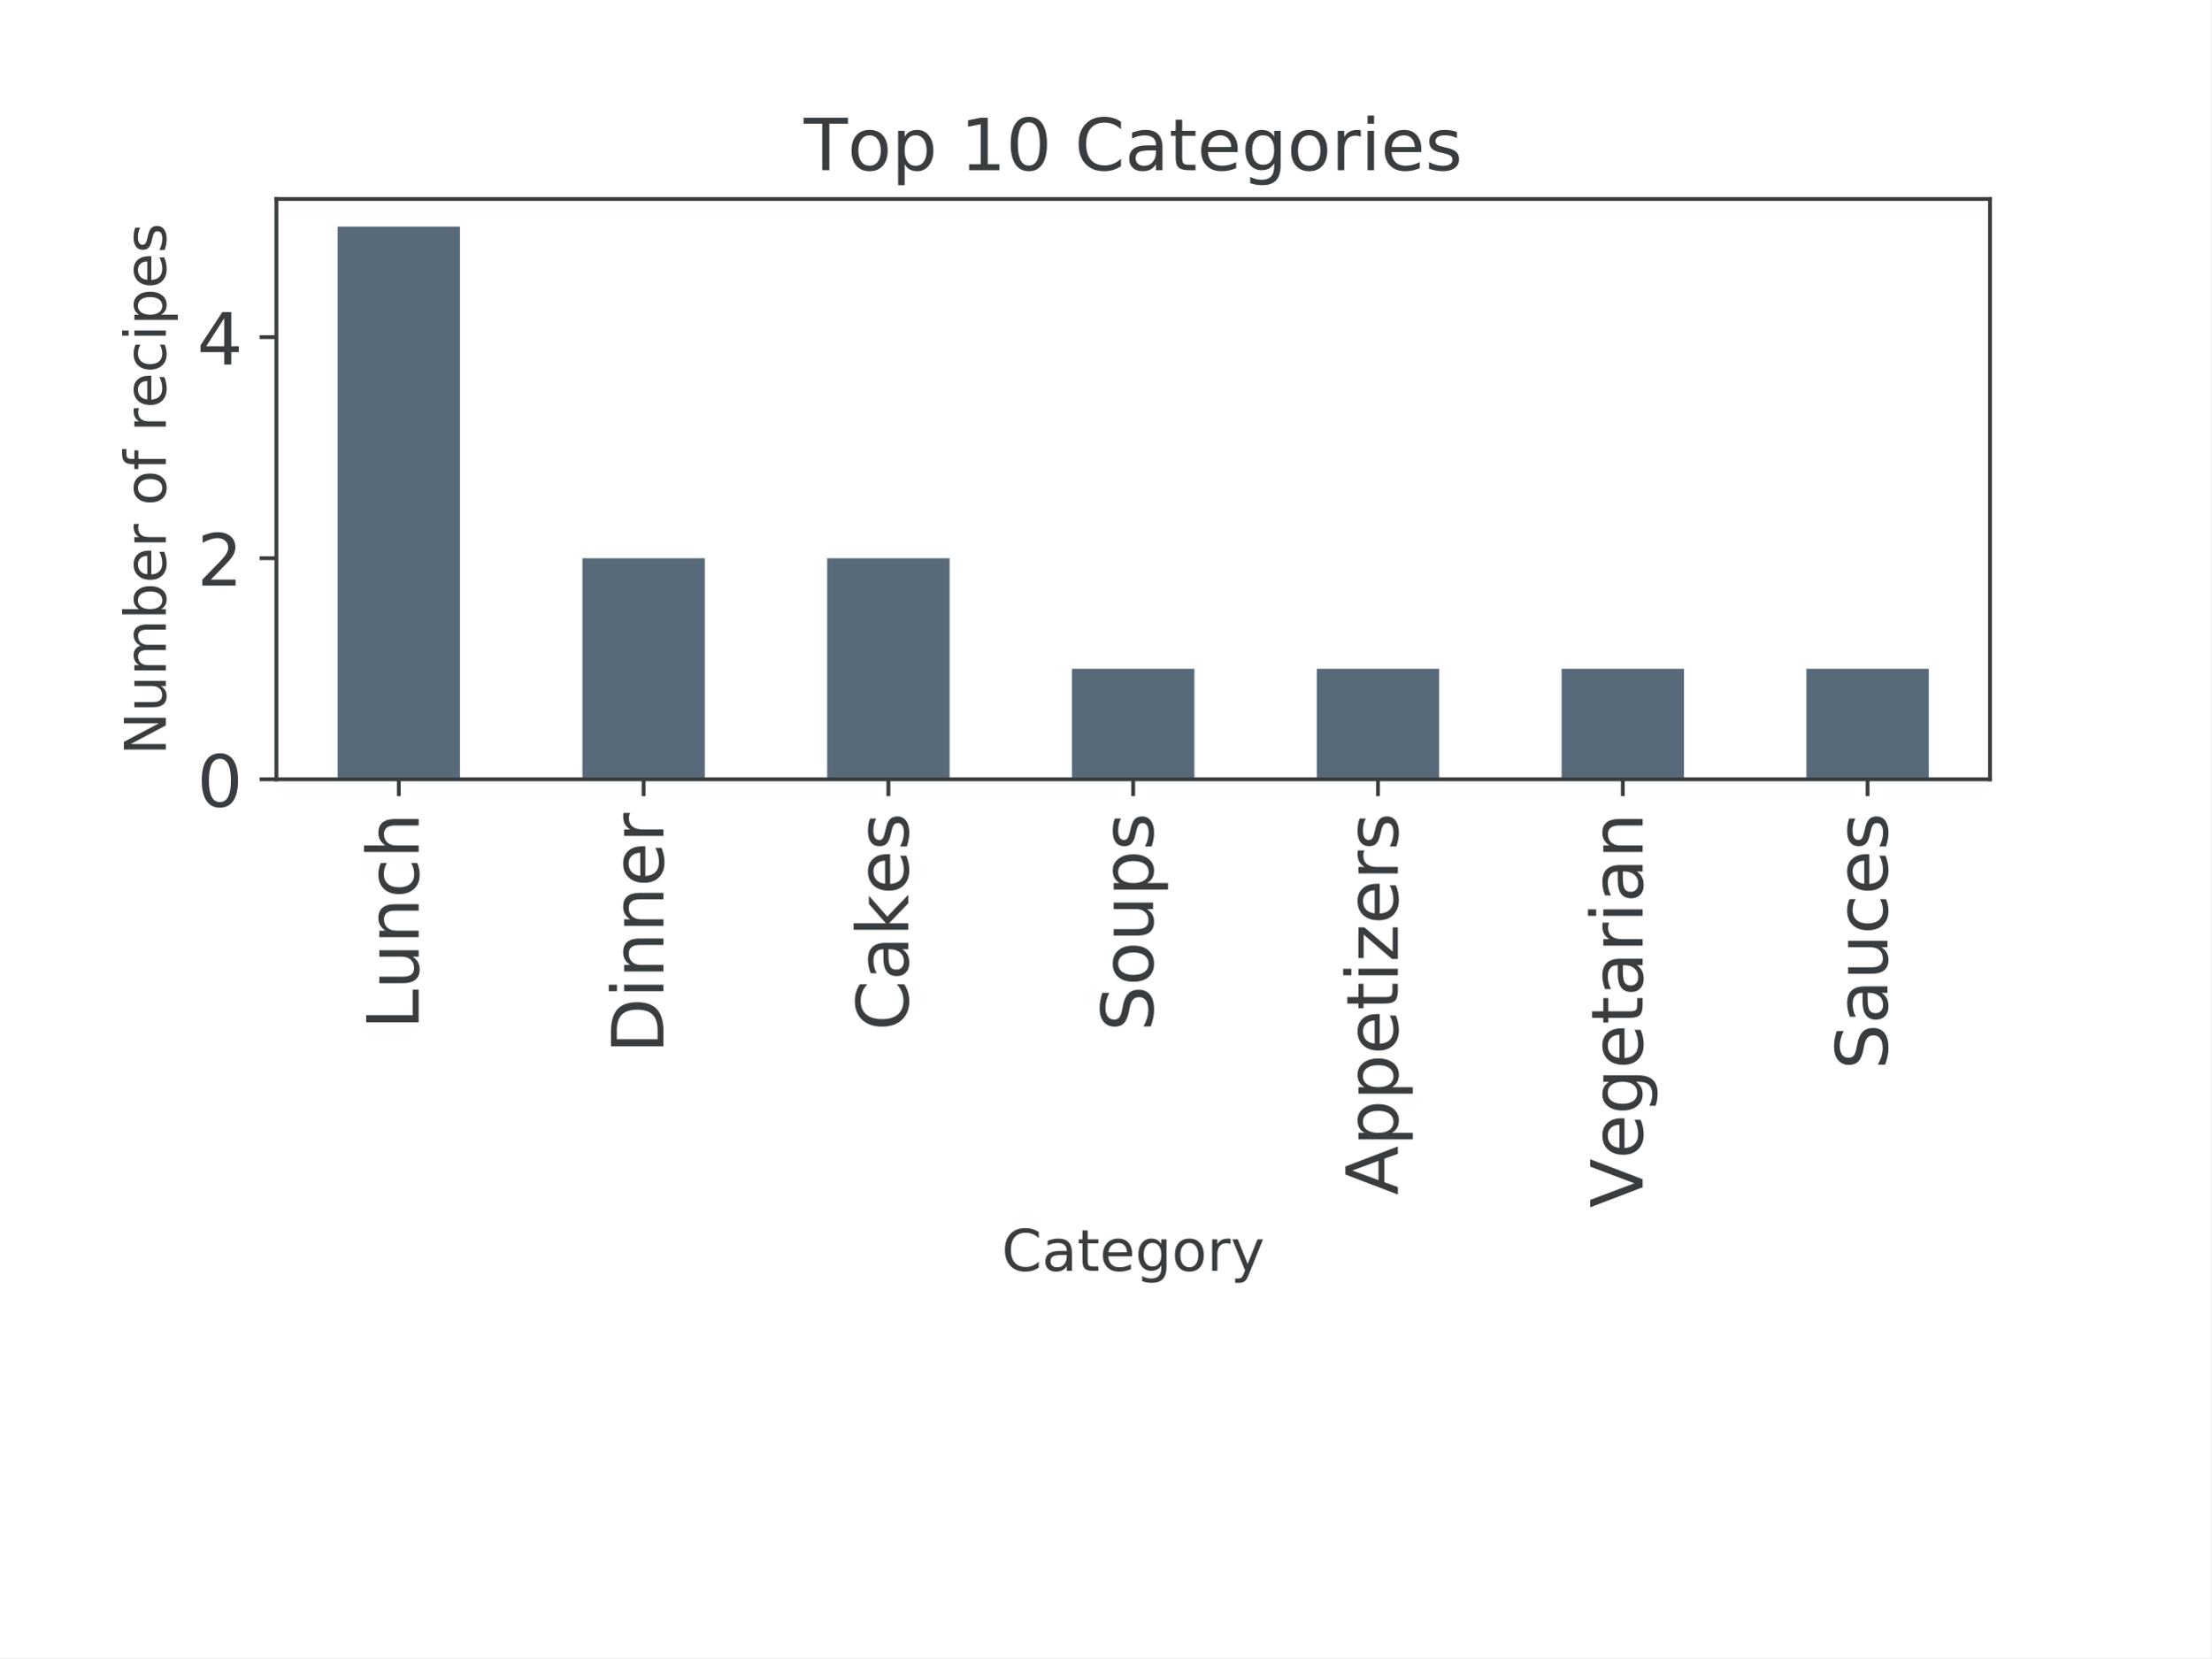
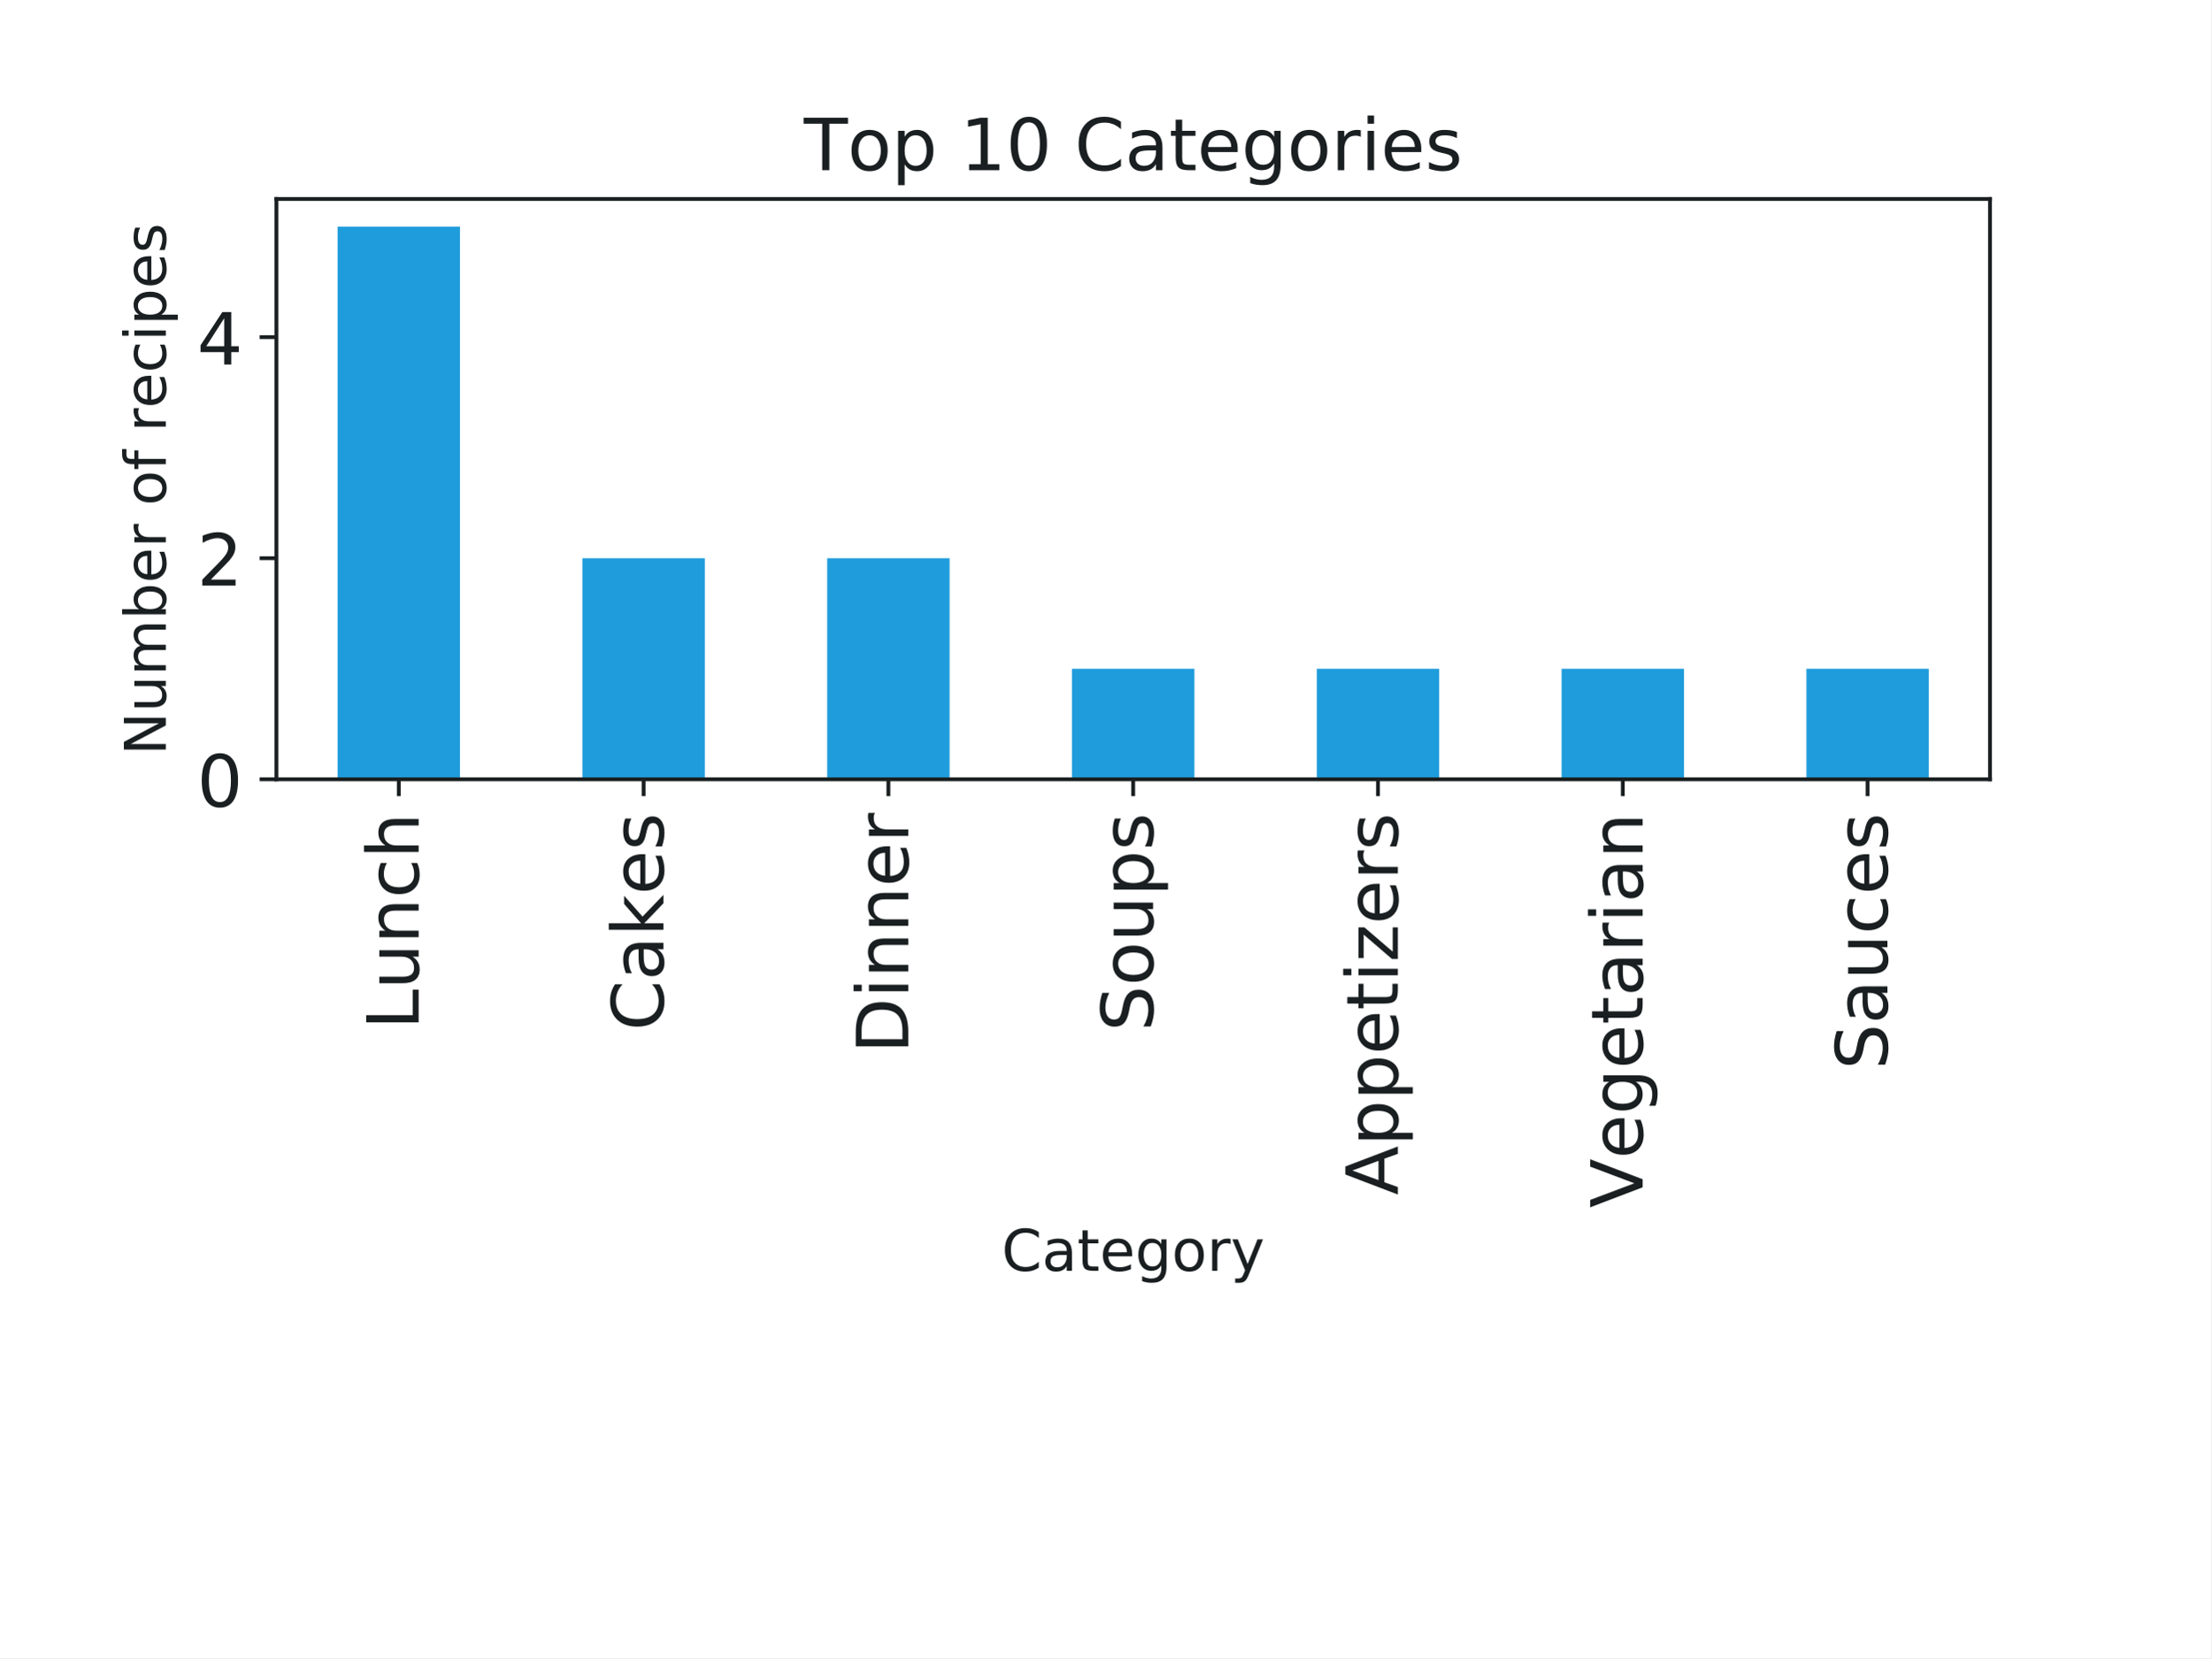
<svg xmlns="http://www.w3.org/2000/svg" xmlns:xlink="http://www.w3.org/1999/xlink" height="345.6pt" version="1.1" viewBox="0 0 460.8 345.6" width="460.8pt">
  <defs>
    <style type="text/css">
*{stroke-linecap:butt;stroke-linejoin:round;}
  </style>
  </defs>
  <g id="figure_1">
    <g id="patch_1">
      <path d="M 0 345.6  L 460.8 345.6  L 460.8 0  L 0 0  z " style="fill:#ffffff;" />
    </g>
    <g id="axes_1">
      <g id="patch_2">
        <path d="M 57.6 162.432  L 414.72 162.432  L 414.72 41.472  L 57.6 41.472  z " style="fill:#ffffff;" />
      </g>
      <g id="patch_3">
-         <path clip-path="url(#p79ca1d7bbe)" d="M 70.354 162.432  L 95.863 162.432  L 95.863 47.232  L 70.354 47.232  z " style="fill:#586a7a;" />
+         <path clip-path="url(#p98bd9b9188)" d="M 70.354 162.432  L 95.863 162.432  L 95.863 47.232  L 70.354 47.232  z " style="fill:#1f9cdb;" />
      </g>
      <g id="patch_4">
-         <path clip-path="url(#p79ca1d7bbe)" d="M 121.371 162.432  L 146.88 162.432  L 146.88 116.352  L 121.371 116.352  z " style="fill:#586a7a;" />
+         <path clip-path="url(#p98bd9b9188)" d="M 121.371 162.432  L 146.88 162.432  L 146.88 116.352  L 121.371 116.352  z " style="fill:#1f9cdb;" />
      </g>
      <g id="patch_5">
-         <path clip-path="url(#p79ca1d7bbe)" d="M 172.389 162.432  L 197.897 162.432  L 197.897 116.352  L 172.389 116.352  z " style="fill:#586a7a;" />
+         <path clip-path="url(#p98bd9b9188)" d="M 172.389 162.432  L 197.897 162.432  L 197.897 116.352  L 172.389 116.352  z " style="fill:#1f9cdb;" />
      </g>
      <g id="patch_6">
-         <path clip-path="url(#p79ca1d7bbe)" d="M 223.406 162.432  L 248.914 162.432  L 248.914 139.392  L 223.406 139.392  z " style="fill:#586a7a;" />
+         <path clip-path="url(#p98bd9b9188)" d="M 223.406 162.432  L 248.914 162.432  L 248.914 139.392  L 223.406 139.392  z " style="fill:#1f9cdb;" />
      </g>
      <g id="patch_7">
-         <path clip-path="url(#p79ca1d7bbe)" d="M 274.423 162.432  L 299.931 162.432  L 299.931 139.392  L 274.423 139.392  z " style="fill:#586a7a;" />
+         <path clip-path="url(#p98bd9b9188)" d="M 274.423 162.432  L 299.931 162.432  L 299.931 139.392  L 274.423 139.392  z " style="fill:#1f9cdb;" />
      </g>
      <g id="patch_8">
-         <path clip-path="url(#p79ca1d7bbe)" d="M 325.44 162.432  L 350.949 162.432  L 350.949 139.392  L 325.44 139.392  z " style="fill:#586a7a;" />
+         <path clip-path="url(#p98bd9b9188)" d="M 325.44 162.432  L 350.949 162.432  L 350.949 139.392  L 325.44 139.392  z " style="fill:#1f9cdb;" />
      </g>
      <g id="patch_9">
-         <path clip-path="url(#p79ca1d7bbe)" d="M 376.457 162.432  L 401.966 162.432  L 401.966 139.392  L 376.457 139.392  z " style="fill:#586a7a;" />
+         <path clip-path="url(#p98bd9b9188)" d="M 376.457 162.432  L 401.966 162.432  L 401.966 139.392  L 376.457 139.392  z " style="fill:#1f9cdb;" />
      </g>
      <g id="matplotlib.axis_1">
        <g id="xtick_1">
          <g id="line2d_1">
            <defs>
-               <path d="M 0 0  L 0 3.5  " id="mb8f32e1116" style="stroke:#393d3f;stroke-width:0.8;" />
-             </defs>
-             <g>
-               <use style="fill:#393d3f;stroke:#393d3f;stroke-width:0.8;" x="83.109" xlink:href="#mb8f32e1116" y="162.432" />
+               <path d="M 0 0  L 0 3.5  " id="mcda54062e6" style="stroke:#1a1f21;stroke-width:0.8;" />
+             </defs>
+             <g>
+               <use style="fill:#1a1f21;stroke:#1a1f21;stroke-width:0.8;" x="83.109" xlink:href="#mcda54062e6" y="162.432" />
            </g>
          </g>
          <g id="text_1">
            <defs>
              <path d="M 9.812 72.906  L 19.672 72.906  L 19.672 8.297  L 55.172 8.297  L 55.172 0  L 9.812 0  z " id="DejaVuSans-76" />
              <path d="M 8.5 21.578  L 8.5 54.688  L 17.484 54.688  L 17.484 21.922  Q 17.484 14.156 20.5 10.266  Q 23.531 6.391 29.594 6.391  Q 36.859 6.391 41.078 11.031  Q 45.312 15.672 45.312 23.688  L 45.312 54.688  L 54.297 54.688  L 54.297 0  L 45.312 0  L 45.312 8.406  Q 42.047 3.422 37.719 1  Q 33.406 -1.422 27.688 -1.422  Q 18.266 -1.422 13.375 4.438  Q 8.5 10.297 8.5 21.578  z M 31.109 56  z " id="DejaVuSans-117" />
              <path d="M 54.891 33.016  L 54.891 0  L 45.906 0  L 45.906 32.719  Q 45.906 40.484 42.875 44.328  Q 39.844 48.188 33.797 48.188  Q 26.516 48.188 22.312 43.547  Q 18.109 38.922 18.109 30.906  L 18.109 0  L 9.078 0  L 9.078 54.688  L 18.109 54.688  L 18.109 46.188  Q 21.344 51.125 25.703 53.562  Q 30.078 56 35.797 56  Q 45.219 56 50.047 50.172  Q 54.891 44.344 54.891 33.016  z " id="DejaVuSans-110" />
              <path d="M 48.781 52.594  L 48.781 44.188  Q 44.969 46.297 41.141 47.344  Q 37.312 48.391 33.406 48.391  Q 24.656 48.391 19.812 42.844  Q 14.984 37.312 14.984 27.297  Q 14.984 17.281 19.812 11.734  Q 24.656 6.203 33.406 6.203  Q 37.312 6.203 41.141 7.25  Q 44.969 8.297 48.781 10.406  L 48.781 2.094  Q 45.016 0.344 40.984 -0.531  Q 36.969 -1.422 32.422 -1.422  Q 20.062 -1.422 12.781 6.344  Q 5.516 14.109 5.516 27.297  Q 5.516 40.672 12.859 48.328  Q 20.219 56 33.016 56  Q 37.156 56 41.109 55.141  Q 45.062 54.297 48.781 52.594  z " id="DejaVuSans-99" />
              <path d="M 54.891 33.016  L 54.891 0  L 45.906 0  L 45.906 32.719  Q 45.906 40.484 42.875 44.328  Q 39.844 48.188 33.797 48.188  Q 26.516 48.188 22.312 43.547  Q 18.109 38.922 18.109 30.906  L 18.109 0  L 9.078 0  L 9.078 75.984  L 18.109 75.984  L 18.109 46.188  Q 21.344 51.125 25.703 53.562  Q 30.078 56 35.797 56  Q 45.219 56 50.047 50.172  Q 54.891 44.344 54.891 33.016  z " id="DejaVuSans-104" />
            </defs>
-             <g style="fill:#393d3f;" transform="translate(87.24763 214.5539)rotate(-90)scale(0.15 -0.15)">
+             <g style="fill:#1a1f21;" transform="translate(87.24763 214.5539)rotate(-90)scale(0.15 -0.15)">
              <use xlink:href="#DejaVuSans-76" />
              <use x="55.697" xlink:href="#DejaVuSans-117" />
              <use x="119.076" xlink:href="#DejaVuSans-110" />
              <use x="182.455" xlink:href="#DejaVuSans-99" />
              <use x="237.436" xlink:href="#DejaVuSans-104" />
            </g>
          </g>
        </g>
        <g id="xtick_2">
          <g id="line2d_2">
            <g>
-               <use style="fill:#393d3f;stroke:#393d3f;stroke-width:0.8;" x="134.126" xlink:href="#mb8f32e1116" y="162.432" />
+               <use style="fill:#1a1f21;stroke:#1a1f21;stroke-width:0.8;" x="134.126" xlink:href="#mcda54062e6" y="162.432" />
            </g>
          </g>
          <g id="text_2">
+             <defs>
+               <path d="M 64.406 67.281  L 64.406 56.891  Q 59.422 61.531 53.781 63.812  Q 48.141 66.109 41.797 66.109  Q 29.297 66.109 22.656 58.469  Q 16.016 50.828 16.016 36.375  Q 16.016 21.969 22.656 14.328  Q 29.297 6.688 41.797 6.688  Q 48.141 6.688 53.781 8.984  Q 59.422 11.281 64.406 15.922  L 64.406 5.609  Q 59.234 2.094 53.438 0.328  Q 47.656 -1.422 41.219 -1.422  Q 24.656 -1.422 15.125 8.703  Q 5.609 18.844 5.609 36.375  Q 5.609 53.953 15.125 64.078  Q 24.656 74.219 41.219 74.219  Q 47.75 74.219 53.531 72.484  Q 59.328 70.75 64.406 67.281  z " id="DejaVuSans-67" />
+               <path d="M 34.281 27.484  Q 23.391 27.484 19.188 25  Q 14.984 22.516 14.984 16.5  Q 14.984 11.719 18.141 8.906  Q 21.297 6.109 26.703 6.109  Q 34.188 6.109 38.703 11.406  Q 43.219 16.703 43.219 25.484  L 43.219 27.484  z M 52.203 31.203  L 52.203 0  L 43.219 0  L 43.219 8.297  Q 40.141 3.328 35.547 0.953  Q 30.953 -1.422 24.312 -1.422  Q 15.922 -1.422 10.953 3.297  Q 6 8.016 6 15.922  Q 6 25.141 12.172 29.828  Q 18.359 34.516 30.609 34.516  L 43.219 34.516  L 43.219 35.406  Q 43.219 41.609 39.141 45  Q 35.062 48.391 27.688 48.391  Q 23 48.391 18.547 47.266  Q 14.109 46.141 10.016 43.891  L 10.016 52.203  Q 14.938 54.109 19.578 55.047  Q 24.219 56 28.609 56  Q 40.484 56 46.344 49.844  Q 52.203 43.703 52.203 31.203  z " id="DejaVuSans-97" />
+               <path d="M 9.078 75.984  L 18.109 75.984  L 18.109 31.109  L 44.922 54.688  L 56.391 54.688  L 27.391 29.109  L 57.625 0  L 45.906 0  L 18.109 26.703  L 18.109 0  L 9.078 0  z " id="DejaVuSans-107" />
+               <path d="M 56.203 29.594  L 56.203 25.203  L 14.891 25.203  Q 15.484 15.922 20.484 11.062  Q 25.484 6.203 34.422 6.203  Q 39.594 6.203 44.453 7.469  Q 49.312 8.734 54.109 11.281  L 54.109 2.781  Q 49.266 0.734 44.188 -0.344  Q 39.109 -1.422 33.891 -1.422  Q 20.797 -1.422 13.156 6.188  Q 5.516 13.812 5.516 26.812  Q 5.516 40.234 12.766 48.109  Q 20.016 56 32.328 56  Q 43.359 56 49.781 48.891  Q 56.203 41.797 56.203 29.594  z M 47.219 32.234  Q 47.125 39.594 43.094 43.984  Q 39.062 48.391 32.422 48.391  Q 24.906 48.391 20.391 44.141  Q 15.875 39.891 15.188 32.172  z " id="DejaVuSans-101" />
+               <path d="M 44.281 53.078  L 44.281 44.578  Q 40.484 46.531 36.375 47.5  Q 32.281 48.484 27.875 48.484  Q 21.188 48.484 17.844 46.438  Q 14.5 44.391 14.5 40.281  Q 14.5 37.156 16.891 35.375  Q 19.281 33.594 26.516 31.984  L 29.594 31.297  Q 39.156 29.25 43.188 25.516  Q 47.219 21.781 47.219 15.094  Q 47.219 7.469 41.188 3.016  Q 35.156 -1.422 24.609 -1.422  Q 20.219 -1.422 15.453 -0.562  Q 10.688 0.297 5.422 2  L 5.422 11.281  Q 10.406 8.688 15.234 7.391  Q 20.062 6.109 24.812 6.109  Q 31.156 6.109 34.562 8.281  Q 37.984 10.453 37.984 14.406  Q 37.984 18.062 35.516 20.016  Q 33.062 21.969 24.703 23.781  L 21.578 24.516  Q 13.234 26.266 9.516 29.906  Q 5.812 33.547 5.812 39.891  Q 5.812 47.609 11.281 51.797  Q 16.75 56 26.812 56  Q 31.781 56 36.172 55.266  Q 40.578 54.547 44.281 53.078  z " id="DejaVuSans-115" />
+             </defs>
+             <g style="fill:#1a1f21;" transform="translate(138.2648 214.8211)rotate(-90)scale(0.15 -0.15)">
+               <use xlink:href="#DejaVuSans-67" />
+               <use x="69.824" xlink:href="#DejaVuSans-97" />
+               <use x="131.104" xlink:href="#DejaVuSans-107" />
+               <use x="188.967" xlink:href="#DejaVuSans-101" />
+               <use x="250.49" xlink:href="#DejaVuSans-115" />
+             </g>
+           </g>
+         </g>
+         <g id="xtick_3">
+           <g id="line2d_3">
+             <g>
+               <use style="fill:#1a1f21;stroke:#1a1f21;stroke-width:0.8;" x="185.143" xlink:href="#mcda54062e6" y="162.432" />
+             </g>
+           </g>
+           <g id="text_3">
            <defs>
              <path d="M 19.672 64.797  L 19.672 8.109  L 31.594 8.109  Q 46.688 8.109 53.688 14.938  Q 60.688 21.781 60.688 36.531  Q 60.688 51.172 53.688 57.984  Q 46.688 64.797 31.594 64.797  z M 9.812 72.906  L 30.078 72.906  Q 51.266 72.906 61.172 64.094  Q 71.094 55.281 71.094 36.531  Q 71.094 17.672 61.125 8.828  Q 51.172 0 30.078 0  L 9.812 0  z " id="DejaVuSans-68" />
              <path d="M 9.422 54.688  L 18.406 54.688  L 18.406 0  L 9.422 0  z M 9.422 75.984  L 18.406 75.984  L 18.406 64.594  L 9.422 64.594  z " id="DejaVuSans-105" />
-               <path d="M 56.203 29.594  L 56.203 25.203  L 14.891 25.203  Q 15.484 15.922 20.484 11.062  Q 25.484 6.203 34.422 6.203  Q 39.594 6.203 44.453 7.469  Q 49.312 8.734 54.109 11.281  L 54.109 2.781  Q 49.266 0.734 44.188 -0.344  Q 39.109 -1.422 33.891 -1.422  Q 20.797 -1.422 13.156 6.188  Q 5.516 13.812 5.516 26.812  Q 5.516 40.234 12.766 48.109  Q 20.016 56 32.328 56  Q 43.359 56 49.781 48.891  Q 56.203 41.797 56.203 29.594  z M 47.219 32.234  Q 47.125 39.594 43.094 43.984  Q 39.062 48.391 32.422 48.391  Q 24.906 48.391 20.391 44.141  Q 15.875 39.891 15.188 32.172  z " id="DejaVuSans-101" />
              <path d="M 41.109 46.297  Q 39.594 47.172 37.812 47.578  Q 36.031 48 33.891 48  Q 26.266 48 22.188 43.047  Q 18.109 38.094 18.109 28.812  L 18.109 0  L 9.078 0  L 9.078 54.688  L 18.109 54.688  L 18.109 46.188  Q 20.953 51.172 25.484 53.578  Q 30.031 56 36.531 56  Q 37.453 56 38.578 55.875  Q 39.703 55.766 41.062 55.516  z " id="DejaVuSans-114" />
            </defs>
-             <g style="fill:#393d3f;" transform="translate(138.2648 219.5578)rotate(-90)scale(0.15 -0.15)">
+             <g style="fill:#1a1f21;" transform="translate(189.2819 219.5578)rotate(-90)scale(0.15 -0.15)">
              <use xlink:href="#DejaVuSans-68" />
              <use x="77.002" xlink:href="#DejaVuSans-105" />
              <use x="104.785" xlink:href="#DejaVuSans-110" />
              <use x="168.164" xlink:href="#DejaVuSans-110" />
              <use x="231.543" xlink:href="#DejaVuSans-101" />
              <use x="293.066" xlink:href="#DejaVuSans-114" />
            </g>
          </g>
        </g>
-         <g id="xtick_3">
-           <g id="line2d_3">
-             <g>
-               <use style="fill:#393d3f;stroke:#393d3f;stroke-width:0.8;" x="185.143" xlink:href="#mb8f32e1116" y="162.432" />
-             </g>
-           </g>
-           <g id="text_3">
-             <defs>
-               <path d="M 64.406 67.281  L 64.406 56.891  Q 59.422 61.531 53.781 63.812  Q 48.141 66.109 41.797 66.109  Q 29.297 66.109 22.656 58.469  Q 16.016 50.828 16.016 36.375  Q 16.016 21.969 22.656 14.328  Q 29.297 6.688 41.797 6.688  Q 48.141 6.688 53.781 8.984  Q 59.422 11.281 64.406 15.922  L 64.406 5.609  Q 59.234 2.094 53.438 0.328  Q 47.656 -1.422 41.219 -1.422  Q 24.656 -1.422 15.125 8.703  Q 5.609 18.844 5.609 36.375  Q 5.609 53.953 15.125 64.078  Q 24.656 74.219 41.219 74.219  Q 47.75 74.219 53.531 72.484  Q 59.328 70.75 64.406 67.281  z " id="DejaVuSans-67" />
-               <path d="M 34.281 27.484  Q 23.391 27.484 19.188 25  Q 14.984 22.516 14.984 16.5  Q 14.984 11.719 18.141 8.906  Q 21.297 6.109 26.703 6.109  Q 34.188 6.109 38.703 11.406  Q 43.219 16.703 43.219 25.484  L 43.219 27.484  z M 52.203 31.203  L 52.203 0  L 43.219 0  L 43.219 8.297  Q 40.141 3.328 35.547 0.953  Q 30.953 -1.422 24.312 -1.422  Q 15.922 -1.422 10.953 3.297  Q 6 8.016 6 15.922  Q 6 25.141 12.172 29.828  Q 18.359 34.516 30.609 34.516  L 43.219 34.516  L 43.219 35.406  Q 43.219 41.609 39.141 45  Q 35.062 48.391 27.688 48.391  Q 23 48.391 18.547 47.266  Q 14.109 46.141 10.016 43.891  L 10.016 52.203  Q 14.938 54.109 19.578 55.047  Q 24.219 56 28.609 56  Q 40.484 56 46.344 49.844  Q 52.203 43.703 52.203 31.203  z " id="DejaVuSans-97" />
-               <path d="M 9.078 75.984  L 18.109 75.984  L 18.109 31.109  L 44.922 54.688  L 56.391 54.688  L 27.391 29.109  L 57.625 0  L 45.906 0  L 18.109 26.703  L 18.109 0  L 9.078 0  z " id="DejaVuSans-107" />
-               <path d="M 44.281 53.078  L 44.281 44.578  Q 40.484 46.531 36.375 47.5  Q 32.281 48.484 27.875 48.484  Q 21.188 48.484 17.844 46.438  Q 14.5 44.391 14.5 40.281  Q 14.5 37.156 16.891 35.375  Q 19.281 33.594 26.516 31.984  L 29.594 31.297  Q 39.156 29.25 43.188 25.516  Q 47.219 21.781 47.219 15.094  Q 47.219 7.469 41.188 3.016  Q 35.156 -1.422 24.609 -1.422  Q 20.219 -1.422 15.453 -0.562  Q 10.688 0.297 5.422 2  L 5.422 11.281  Q 10.406 8.688 15.234 7.391  Q 20.062 6.109 24.812 6.109  Q 31.156 6.109 34.562 8.281  Q 37.984 10.453 37.984 14.406  Q 37.984 18.062 35.516 20.016  Q 33.062 21.969 24.703 23.781  L 21.578 24.516  Q 13.234 26.266 9.516 29.906  Q 5.812 33.547 5.812 39.891  Q 5.812 47.609 11.281 51.797  Q 16.75 56 26.812 56  Q 31.781 56 36.172 55.266  Q 40.578 54.547 44.281 53.078  z " id="DejaVuSans-115" />
-             </defs>
-             <g style="fill:#393d3f;" transform="translate(189.2819 214.8211)rotate(-90)scale(0.15 -0.15)">
-               <use xlink:href="#DejaVuSans-67" />
-               <use x="69.824" xlink:href="#DejaVuSans-97" />
-               <use x="131.104" xlink:href="#DejaVuSans-107" />
-               <use x="188.967" xlink:href="#DejaVuSans-101" />
-               <use x="250.49" xlink:href="#DejaVuSans-115" />
-             </g>
-           </g>
-         </g>
        <g id="xtick_4">
          <g id="line2d_4">
            <g>
-               <use style="fill:#393d3f;stroke:#393d3f;stroke-width:0.8;" x="236.16" xlink:href="#mb8f32e1116" y="162.432" />
+               <use style="fill:#1a1f21;stroke:#1a1f21;stroke-width:0.8;" x="236.16" xlink:href="#mcda54062e6" y="162.432" />
            </g>
          </g>
          <g id="text_4">
            <defs>
              <path d="M 53.516 70.516  L 53.516 60.891  Q 47.906 63.578 42.922 64.891  Q 37.938 66.219 33.297 66.219  Q 25.25 66.219 20.875 63.094  Q 16.5 59.969 16.5 54.203  Q 16.5 49.359 19.406 46.891  Q 22.312 44.438 30.422 42.922  L 36.375 41.703  Q 47.406 39.594 52.656 34.297  Q 57.906 29 57.906 20.125  Q 57.906 9.516 50.797 4.047  Q 43.703 -1.422 29.984 -1.422  Q 24.812 -1.422 18.969 -0.25  Q 13.141 0.922 6.891 3.219  L 6.891 13.375  Q 12.891 10.016 18.656 8.297  Q 24.422 6.594 29.984 6.594  Q 38.422 6.594 43.016 9.906  Q 47.609 13.234 47.609 19.391  Q 47.609 24.75 44.312 27.781  Q 41.016 30.812 33.5 32.328  L 27.484 33.5  Q 16.453 35.688 11.516 40.375  Q 6.594 45.062 6.594 53.422  Q 6.594 63.094 13.406 68.656  Q 20.219 74.219 32.172 74.219  Q 37.312 74.219 42.625 73.281  Q 47.953 72.359 53.516 70.516  z " id="DejaVuSans-83" />
              <path d="M 30.609 48.391  Q 23.391 48.391 19.188 42.75  Q 14.984 37.109 14.984 27.297  Q 14.984 17.484 19.156 11.844  Q 23.344 6.203 30.609 6.203  Q 37.797 6.203 41.984 11.859  Q 46.188 17.531 46.188 27.297  Q 46.188 37.016 41.984 42.703  Q 37.797 48.391 30.609 48.391  z M 30.609 56  Q 42.328 56 49.016 48.375  Q 55.719 40.766 55.719 27.297  Q 55.719 13.875 49.016 6.219  Q 42.328 -1.422 30.609 -1.422  Q 18.844 -1.422 12.172 6.219  Q 5.516 13.875 5.516 27.297  Q 5.516 40.766 12.172 48.375  Q 18.844 56 30.609 56  z " id="DejaVuSans-111" />
              <path d="M 18.109 8.203  L 18.109 -20.797  L 9.078 -20.797  L 9.078 54.688  L 18.109 54.688  L 18.109 46.391  Q 20.953 51.266 25.266 53.625  Q 29.594 56 35.594 56  Q 45.562 56 51.781 48.094  Q 58.016 40.188 58.016 27.297  Q 58.016 14.406 51.781 6.484  Q 45.562 -1.422 35.594 -1.422  Q 29.594 -1.422 25.266 0.953  Q 20.953 3.328 18.109 8.203  z M 48.688 27.297  Q 48.688 37.203 44.609 42.844  Q 40.531 48.484 33.406 48.484  Q 26.266 48.484 22.188 42.844  Q 18.109 37.203 18.109 27.297  Q 18.109 17.391 22.188 11.75  Q 26.266 6.109 33.406 6.109  Q 40.531 6.109 44.609 11.75  Q 48.688 17.391 48.688 27.297  z " id="DejaVuSans-112" />
            </defs>
-             <g style="fill:#393d3f;" transform="translate(240.2991 214.9758)rotate(-90)scale(0.15 -0.15)">
+             <g style="fill:#1a1f21;" transform="translate(240.2991 214.9758)rotate(-90)scale(0.15 -0.15)">
              <use xlink:href="#DejaVuSans-83" />
              <use x="63.477" xlink:href="#DejaVuSans-111" />
              <use x="124.658" xlink:href="#DejaVuSans-117" />
              <use x="188.037" xlink:href="#DejaVuSans-112" />
              <use x="251.514" xlink:href="#DejaVuSans-115" />
            </g>
          </g>
        </g>
        <g id="xtick_5">
          <g id="line2d_5">
            <g>
-               <use style="fill:#393d3f;stroke:#393d3f;stroke-width:0.8;" x="287.177" xlink:href="#mb8f32e1116" y="162.432" />
+               <use style="fill:#1a1f21;stroke:#1a1f21;stroke-width:0.8;" x="287.177" xlink:href="#mcda54062e6" y="162.432" />
            </g>
          </g>
          <g id="text_5">
            <defs>
              <path d="M 34.188 63.188  L 20.797 26.906  L 47.609 26.906  z M 28.609 72.906  L 39.797 72.906  L 67.578 0  L 57.328 0  L 50.688 18.703  L 17.828 18.703  L 11.188 0  L 0.781 0  z " id="DejaVuSans-65" />
              <path d="M 18.312 70.219  L 18.312 54.688  L 36.812 54.688  L 36.812 47.703  L 18.312 47.703  L 18.312 18.016  Q 18.312 11.328 20.141 9.422  Q 21.969 7.516 27.594 7.516  L 36.812 7.516  L 36.812 0  L 27.594 0  Q 17.188 0 13.234 3.875  Q 9.281 7.766 9.281 18.016  L 9.281 47.703  L 2.688 47.703  L 2.688 54.688  L 9.281 54.688  L 9.281 70.219  z " id="DejaVuSans-116" />
              <path d="M 5.516 54.688  L 48.188 54.688  L 48.188 46.484  L 14.406 7.172  L 48.188 7.172  L 48.188 0  L 4.297 0  L 4.297 8.203  L 38.094 47.516  L 5.516 47.516  z " id="DejaVuSans-122" />
            </defs>
-             <g style="fill:#393d3f;" transform="translate(291.3162 249.0984)rotate(-90)scale(0.15 -0.15)">
+             <g style="fill:#1a1f21;" transform="translate(291.3162 249.0984)rotate(-90)scale(0.15 -0.15)">
              <use xlink:href="#DejaVuSans-65" />
              <use x="68.408" xlink:href="#DejaVuSans-112" />
              <use x="131.885" xlink:href="#DejaVuSans-112" />
              <use x="195.361" xlink:href="#DejaVuSans-101" />
              <use x="256.885" xlink:href="#DejaVuSans-116" />
              <use x="296.094" xlink:href="#DejaVuSans-105" />
              <use x="323.877" xlink:href="#DejaVuSans-122" />
              <use x="376.367" xlink:href="#DejaVuSans-101" />
              <use x="437.891" xlink:href="#DejaVuSans-114" />
              <use x="479.004" xlink:href="#DejaVuSans-115" />
            </g>
          </g>
        </g>
        <g id="xtick_6">
          <g id="line2d_6">
            <g>
-               <use style="fill:#393d3f;stroke:#393d3f;stroke-width:0.8;" x="338.194" xlink:href="#mb8f32e1116" y="162.432" />
+               <use style="fill:#1a1f21;stroke:#1a1f21;stroke-width:0.8;" x="338.194" xlink:href="#mcda54062e6" y="162.432" />
            </g>
          </g>
          <g id="text_6">
            <defs>
              <path d="M 28.609 0  L 0.781 72.906  L 11.078 72.906  L 34.188 11.531  L 57.328 72.906  L 67.578 72.906  L 39.797 0  z " id="DejaVuSans-86" />
              <path d="M 45.406 27.984  Q 45.406 37.75 41.375 43.109  Q 37.359 48.484 30.078 48.484  Q 22.859 48.484 18.828 43.109  Q 14.797 37.75 14.797 27.984  Q 14.797 18.266 18.828 12.891  Q 22.859 7.516 30.078 7.516  Q 37.359 7.516 41.375 12.891  Q 45.406 18.266 45.406 27.984  z M 54.391 6.781  Q 54.391 -7.172 48.188 -13.984  Q 42 -20.797 29.203 -20.797  Q 24.469 -20.797 20.266 -20.094  Q 16.062 -19.391 12.109 -17.922  L 12.109 -9.188  Q 16.062 -11.328 19.922 -12.344  Q 23.781 -13.375 27.781 -13.375  Q 36.625 -13.375 41.016 -8.766  Q 45.406 -4.156 45.406 5.172  L 45.406 9.625  Q 42.625 4.781 38.281 2.391  Q 33.938 0 27.875 0  Q 17.828 0 11.672 7.656  Q 5.516 15.328 5.516 27.984  Q 5.516 40.672 11.672 48.328  Q 17.828 56 27.875 56  Q 33.938 56 38.281 53.609  Q 42.625 51.219 45.406 46.391  L 45.406 54.688  L 54.391 54.688  z " id="DejaVuSans-103" />
            </defs>
-             <g style="fill:#393d3f;" transform="translate(342.3333 251.7632)rotate(-90)scale(0.15 -0.15)">
+             <g style="fill:#1a1f21;" transform="translate(342.3333 251.7632)rotate(-90)scale(0.15 -0.15)">
              <use xlink:href="#DejaVuSans-86" />
              <use x="68.299" xlink:href="#DejaVuSans-101" />
              <use x="129.822" xlink:href="#DejaVuSans-103" />
              <use x="193.299" xlink:href="#DejaVuSans-101" />
              <use x="254.822" xlink:href="#DejaVuSans-116" />
              <use x="294.031" xlink:href="#DejaVuSans-97" />
              <use x="355.311" xlink:href="#DejaVuSans-114" />
              <use x="396.424" xlink:href="#DejaVuSans-105" />
              <use x="424.207" xlink:href="#DejaVuSans-97" />
              <use x="485.486" xlink:href="#DejaVuSans-110" />
            </g>
          </g>
        </g>
        <g id="xtick_7">
          <g id="line2d_7">
            <g>
-               <use style="fill:#393d3f;stroke:#393d3f;stroke-width:0.8;" x="389.211" xlink:href="#mb8f32e1116" y="162.432" />
+               <use style="fill:#1a1f21;stroke:#1a1f21;stroke-width:0.8;" x="389.211" xlink:href="#mcda54062e6" y="162.432" />
            </g>
          </g>
          <g id="text_7">
-             <g style="fill:#393d3f;" transform="translate(393.3505 222.9445)rotate(-90)scale(0.15 -0.15)">
+             <g style="fill:#1a1f21;" transform="translate(393.3505 222.9445)rotate(-90)scale(0.15 -0.15)">
              <use xlink:href="#DejaVuSans-83" />
              <use x="63.477" xlink:href="#DejaVuSans-97" />
              <use x="124.756" xlink:href="#DejaVuSans-117" />
              <use x="188.135" xlink:href="#DejaVuSans-99" />
              <use x="243.115" xlink:href="#DejaVuSans-101" />
              <use x="304.639" xlink:href="#DejaVuSans-115" />
            </g>
          </g>
        </g>
        <g id="text_8">
          <defs>
            <path d="M 32.172 -5.078  Q 28.375 -14.844 24.75 -17.812  Q 21.141 -20.797 15.094 -20.797  L 7.906 -20.797  L 7.906 -13.281  L 13.188 -13.281  Q 16.891 -13.281 18.938 -11.516  Q 21 -9.766 23.484 -3.219  L 25.094 0.875  L 2.984 54.688  L 12.5 54.688  L 29.594 11.922  L 46.688 54.688  L 56.203 54.688  z " id="DejaVuSans-121" />
          </defs>
-           <g style="fill:#393d3f;" transform="translate(208.7512 264.8814)scale(0.12 -0.12)">
+           <g style="fill:#1a1f21;" transform="translate(208.7512 264.8814)scale(0.12 -0.12)">
            <use xlink:href="#DejaVuSans-67" />
            <use x="69.824" xlink:href="#DejaVuSans-97" />
            <use x="131.104" xlink:href="#DejaVuSans-116" />
            <use x="170.312" xlink:href="#DejaVuSans-101" />
            <use x="231.836" xlink:href="#DejaVuSans-103" />
            <use x="295.312" xlink:href="#DejaVuSans-111" />
            <use x="356.494" xlink:href="#DejaVuSans-114" />
            <use x="397.607" xlink:href="#DejaVuSans-121" />
          </g>
        </g>
      </g>
      <g id="matplotlib.axis_2">
        <g id="ytick_1">
          <g id="line2d_8">
            <defs>
-               <path d="M 0 0  L -3.5 0  " id="mec58b1b183" style="stroke:#393d3f;stroke-width:0.8;" />
-             </defs>
-             <g>
-               <use style="fill:#393d3f;stroke:#393d3f;stroke-width:0.8;" x="57.6" xlink:href="#mec58b1b183" y="162.432" />
+               <path d="M 0 0  L -3.5 0  " id="me19cccd0e3" style="stroke:#1a1f21;stroke-width:0.8;" />
+             </defs>
+             <g>
+               <use style="fill:#1a1f21;stroke:#1a1f21;stroke-width:0.8;" x="57.6" xlink:href="#me19cccd0e3" y="162.432" />
            </g>
          </g>
          <g id="text_9">
            <defs>
              <path d="M 31.781 66.406  Q 24.172 66.406 20.328 58.906  Q 16.5 51.422 16.5 36.375  Q 16.5 21.391 20.328 13.891  Q 24.172 6.391 31.781 6.391  Q 39.453 6.391 43.281 13.891  Q 47.125 21.391 47.125 36.375  Q 47.125 51.422 43.281 58.906  Q 39.453 66.406 31.781 66.406  z M 31.781 74.219  Q 44.047 74.219 50.516 64.516  Q 56.984 54.828 56.984 36.375  Q 56.984 17.969 50.516 8.266  Q 44.047 -1.422 31.781 -1.422  Q 19.531 -1.422 13.062 8.266  Q 6.594 17.969 6.594 36.375  Q 6.594 54.828 13.062 64.516  Q 19.531 74.219 31.781 74.219  z " id="DejaVuSans-48" />
            </defs>
-             <g style="fill:#393d3f;" transform="translate(41.05625 168.1308)scale(0.15 -0.15)">
+             <g style="fill:#1a1f21;" transform="translate(41.05625 168.1308)scale(0.15 -0.15)">
              <use xlink:href="#DejaVuSans-48" />
            </g>
          </g>
        </g>
        <g id="ytick_2">
          <g id="line2d_9">
            <g>
-               <use style="fill:#393d3f;stroke:#393d3f;stroke-width:0.8;" x="57.6" xlink:href="#mec58b1b183" y="116.352" />
+               <use style="fill:#1a1f21;stroke:#1a1f21;stroke-width:0.8;" x="57.6" xlink:href="#me19cccd0e3" y="116.352" />
            </g>
          </g>
          <g id="text_10">
            <defs>
              <path d="M 19.188 8.297  L 53.609 8.297  L 53.609 0  L 7.328 0  L 7.328 8.297  Q 12.938 14.109 22.625 23.891  Q 32.328 33.688 34.812 36.531  Q 39.547 41.844 41.422 45.531  Q 43.312 49.219 43.312 52.781  Q 43.312 58.594 39.234 62.25  Q 35.156 65.922 28.609 65.922  Q 23.969 65.922 18.812 64.312  Q 13.672 62.703 7.812 59.422  L 7.812 69.391  Q 13.766 71.781 18.938 73  Q 24.125 74.219 28.422 74.219  Q 39.75 74.219 46.484 68.547  Q 53.219 62.891 53.219 53.422  Q 53.219 48.922 51.531 44.891  Q 49.859 40.875 45.406 35.406  Q 44.188 33.984 37.641 27.219  Q 31.109 20.453 19.188 8.297  z " id="DejaVuSans-50" />
            </defs>
-             <g style="fill:#393d3f;" transform="translate(41.05625 122.0508)scale(0.15 -0.15)">
+             <g style="fill:#1a1f21;" transform="translate(41.05625 122.0508)scale(0.15 -0.15)">
              <use xlink:href="#DejaVuSans-50" />
            </g>
          </g>
        </g>
        <g id="ytick_3">
          <g id="line2d_10">
            <g>
-               <use style="fill:#393d3f;stroke:#393d3f;stroke-width:0.8;" x="57.6" xlink:href="#mec58b1b183" y="70.272" />
+               <use style="fill:#1a1f21;stroke:#1a1f21;stroke-width:0.8;" x="57.6" xlink:href="#me19cccd0e3" y="70.272" />
            </g>
          </g>
          <g id="text_11">
            <defs>
              <path d="M 37.797 64.312  L 12.891 25.391  L 37.797 25.391  z M 35.203 72.906  L 47.609 72.906  L 47.609 25.391  L 58.016 25.391  L 58.016 17.188  L 47.609 17.188  L 47.609 0  L 37.797 0  L 37.797 17.188  L 4.891 17.188  L 4.891 26.703  z " id="DejaVuSans-52" />
            </defs>
-             <g style="fill:#393d3f;" transform="translate(41.05625 75.97083)scale(0.15 -0.15)">
+             <g style="fill:#1a1f21;" transform="translate(41.05625 75.97083)scale(0.15 -0.15)">
              <use xlink:href="#DejaVuSans-52" />
            </g>
          </g>
        </g>
        <g id="text_12">
          <defs>
            <path d="M 9.812 72.906  L 23.094 72.906  L 55.422 11.922  L 55.422 72.906  L 64.984 72.906  L 64.984 0  L 51.703 0  L 19.391 60.984  L 19.391 0  L 9.812 0  z " id="DejaVuSans-78" />
            <path d="M 52 44.188  Q 55.375 50.25 60.062 53.125  Q 64.75 56 71.094 56  Q 79.641 56 84.281 50.016  Q 88.922 44.047 88.922 33.016  L 88.922 0  L 79.891 0  L 79.891 32.719  Q 79.891 40.578 77.094 44.375  Q 74.312 48.188 68.609 48.188  Q 61.625 48.188 57.562 43.547  Q 53.516 38.922 53.516 30.906  L 53.516 0  L 44.484 0  L 44.484 32.719  Q 44.484 40.625 41.703 44.406  Q 38.922 48.188 33.109 48.188  Q 26.219 48.188 22.156 43.531  Q 18.109 38.875 18.109 30.906  L 18.109 0  L 9.078 0  L 9.078 54.688  L 18.109 54.688  L 18.109 46.188  Q 21.188 51.219 25.484 53.609  Q 29.781 56 35.688 56  Q 41.656 56 45.828 52.969  Q 50 49.953 52 44.188  z " id="DejaVuSans-109" />
            <path d="M 48.688 27.297  Q 48.688 37.203 44.609 42.844  Q 40.531 48.484 33.406 48.484  Q 26.266 48.484 22.188 42.844  Q 18.109 37.203 18.109 27.297  Q 18.109 17.391 22.188 11.75  Q 26.266 6.109 33.406 6.109  Q 40.531 6.109 44.609 11.75  Q 48.688 17.391 48.688 27.297  z M 18.109 46.391  Q 20.953 51.266 25.266 53.625  Q 29.594 56 35.594 56  Q 45.562 56 51.781 48.094  Q 58.016 40.188 58.016 27.297  Q 58.016 14.406 51.781 6.484  Q 45.562 -1.422 35.594 -1.422  Q 29.594 -1.422 25.266 0.953  Q 20.953 3.328 18.109 8.203  L 18.109 0  L 9.078 0  L 9.078 75.984  L 18.109 75.984  z " id="DejaVuSans-98" />
            <path id="DejaVuSans-32" />
            <path d="M 37.109 75.984  L 37.109 68.5  L 28.516 68.5  Q 23.688 68.5 21.797 66.547  Q 19.922 64.594 19.922 59.516  L 19.922 54.688  L 34.719 54.688  L 34.719 47.703  L 19.922 47.703  L 19.922 0  L 10.891 0  L 10.891 47.703  L 2.297 47.703  L 2.297 54.688  L 10.891 54.688  L 10.891 58.5  Q 10.891 67.625 15.141 71.797  Q 19.391 75.984 28.609 75.984  z " id="DejaVuSans-102" />
          </defs>
-           <g style="fill:#393d3f;" transform="translate(34.56063 157.4014)rotate(-90)scale(0.12 -0.12)">
+           <g style="fill:#1a1f21;" transform="translate(34.56063 157.4014)rotate(-90)scale(0.12 -0.12)">
            <use xlink:href="#DejaVuSans-78" />
            <use x="74.805" xlink:href="#DejaVuSans-117" />
            <use x="138.184" xlink:href="#DejaVuSans-109" />
            <use x="235.596" xlink:href="#DejaVuSans-98" />
            <use x="299.072" xlink:href="#DejaVuSans-101" />
            <use x="360.596" xlink:href="#DejaVuSans-114" />
            <use x="401.709" xlink:href="#DejaVuSans-32" />
            <use x="433.496" xlink:href="#DejaVuSans-111" />
            <use x="494.678" xlink:href="#DejaVuSans-102" />
            <use x="529.883" xlink:href="#DejaVuSans-32" />
            <use x="561.67" xlink:href="#DejaVuSans-114" />
            <use x="602.752" xlink:href="#DejaVuSans-101" />
            <use x="664.275" xlink:href="#DejaVuSans-99" />
            <use x="719.256" xlink:href="#DejaVuSans-105" />
            <use x="747.039" xlink:href="#DejaVuSans-112" />
            <use x="810.516" xlink:href="#DejaVuSans-101" />
            <use x="872.039" xlink:href="#DejaVuSans-115" />
          </g>
        </g>
      </g>
      <g id="patch_10">
-         <path d="M 57.6 162.432  L 57.6 41.472  " style="fill:none;stroke:#393d3f;stroke-linecap:square;stroke-linejoin:miter;stroke-width:0.8;" />
+         <path d="M 57.6 162.432  L 57.6 41.472  " style="fill:none;stroke:#1a1f21;stroke-linecap:square;stroke-linejoin:miter;stroke-width:0.8;" />
      </g>
      <g id="patch_11">
-         <path d="M 414.72 162.432  L 414.72 41.472  " style="fill:none;stroke:#393d3f;stroke-linecap:square;stroke-linejoin:miter;stroke-width:0.8;" />
+         <path d="M 414.72 162.432  L 414.72 41.472  " style="fill:none;stroke:#1a1f21;stroke-linecap:square;stroke-linejoin:miter;stroke-width:0.8;" />
      </g>
      <g id="patch_12">
-         <path d="M 57.6 162.432  L 414.72 162.432  " style="fill:none;stroke:#393d3f;stroke-linecap:square;stroke-linejoin:miter;stroke-width:0.8;" />
+         <path d="M 57.6 162.432  L 414.72 162.432  " style="fill:none;stroke:#1a1f21;stroke-linecap:square;stroke-linejoin:miter;stroke-width:0.8;" />
      </g>
      <g id="patch_13">
-         <path d="M 57.6 41.472  L 414.72 41.472  " style="fill:none;stroke:#393d3f;stroke-linecap:square;stroke-linejoin:miter;stroke-width:0.8;" />
+         <path d="M 57.6 41.472  L 414.72 41.472  " style="fill:none;stroke:#1a1f21;stroke-linecap:square;stroke-linejoin:miter;stroke-width:0.8;" />
      </g>
      <g id="text_13">
        <defs>
          <path d="M -0.297 72.906  L 61.375 72.906  L 61.375 64.594  L 35.5 64.594  L 35.5 0  L 25.594 0  L 25.594 64.594  L -0.297 64.594  z " id="DejaVuSans-84" />
          <path d="M 12.406 8.297  L 28.516 8.297  L 28.516 63.922  L 10.984 60.406  L 10.984 69.391  L 28.422 72.906  L 38.281 72.906  L 38.281 8.297  L 54.391 8.297  L 54.391 0  L 12.406 0  z " id="DejaVuSans-49" />
        </defs>
-         <g style="fill:#393d3f;" transform="translate(167.5104 35.472)scale(0.15 -0.15)">
+         <g style="fill:#1a1f21;" transform="translate(167.5104 35.472)scale(0.15 -0.15)">
          <use xlink:href="#DejaVuSans-84" />
          <use x="60.818" xlink:href="#DejaVuSans-111" />
          <use x="122" xlink:href="#DejaVuSans-112" />
          <use x="185.477" xlink:href="#DejaVuSans-32" />
          <use x="217.264" xlink:href="#DejaVuSans-49" />
          <use x="280.887" xlink:href="#DejaVuSans-48" />
          <use x="344.51" xlink:href="#DejaVuSans-32" />
          <use x="376.297" xlink:href="#DejaVuSans-67" />
          <use x="446.121" xlink:href="#DejaVuSans-97" />
          <use x="507.4" xlink:href="#DejaVuSans-116" />
          <use x="546.609" xlink:href="#DejaVuSans-101" />
          <use x="608.133" xlink:href="#DejaVuSans-103" />
          <use x="671.609" xlink:href="#DejaVuSans-111" />
          <use x="732.791" xlink:href="#DejaVuSans-114" />
          <use x="773.904" xlink:href="#DejaVuSans-105" />
          <use x="801.688" xlink:href="#DejaVuSans-101" />
          <use x="863.211" xlink:href="#DejaVuSans-115" />
        </g>
      </g>
    </g>
  </g>
  <defs>
-     <clipPath id="p79ca1d7bbe">
+     <clipPath id="p98bd9b9188">
      <rect height="120.96" width="357.12" x="57.6" y="41.472" />
    </clipPath>
  </defs>
</svg>
